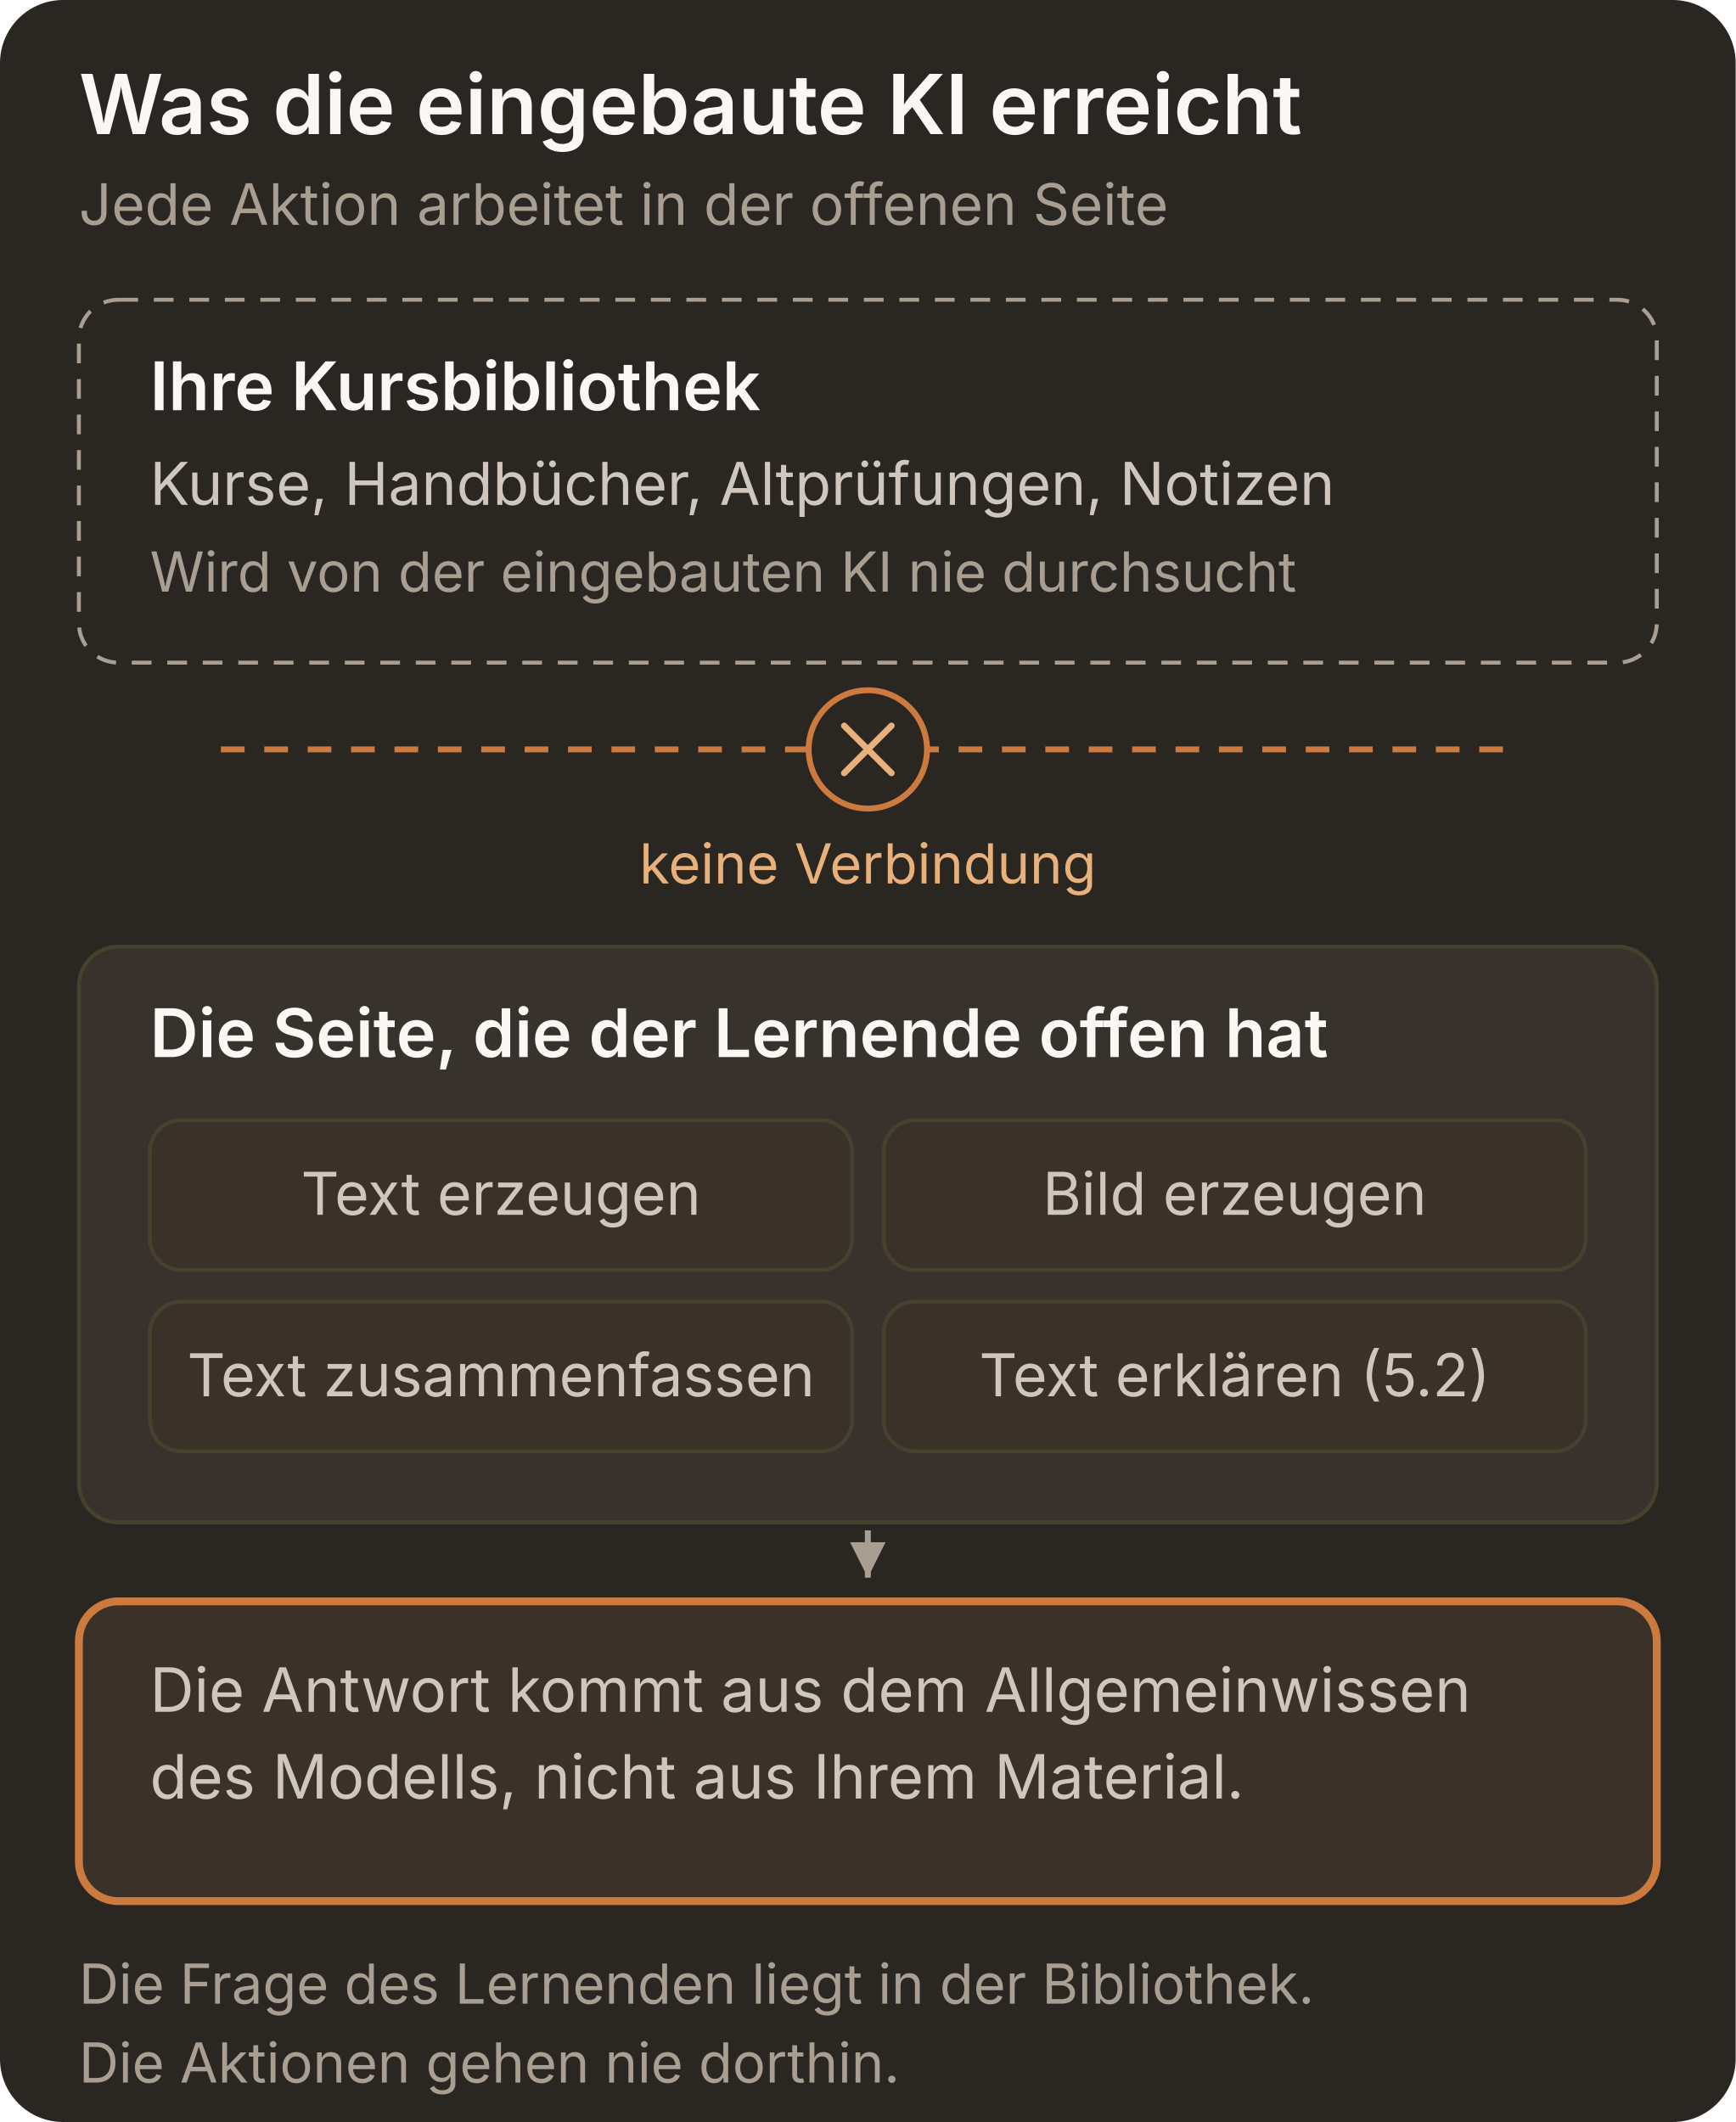
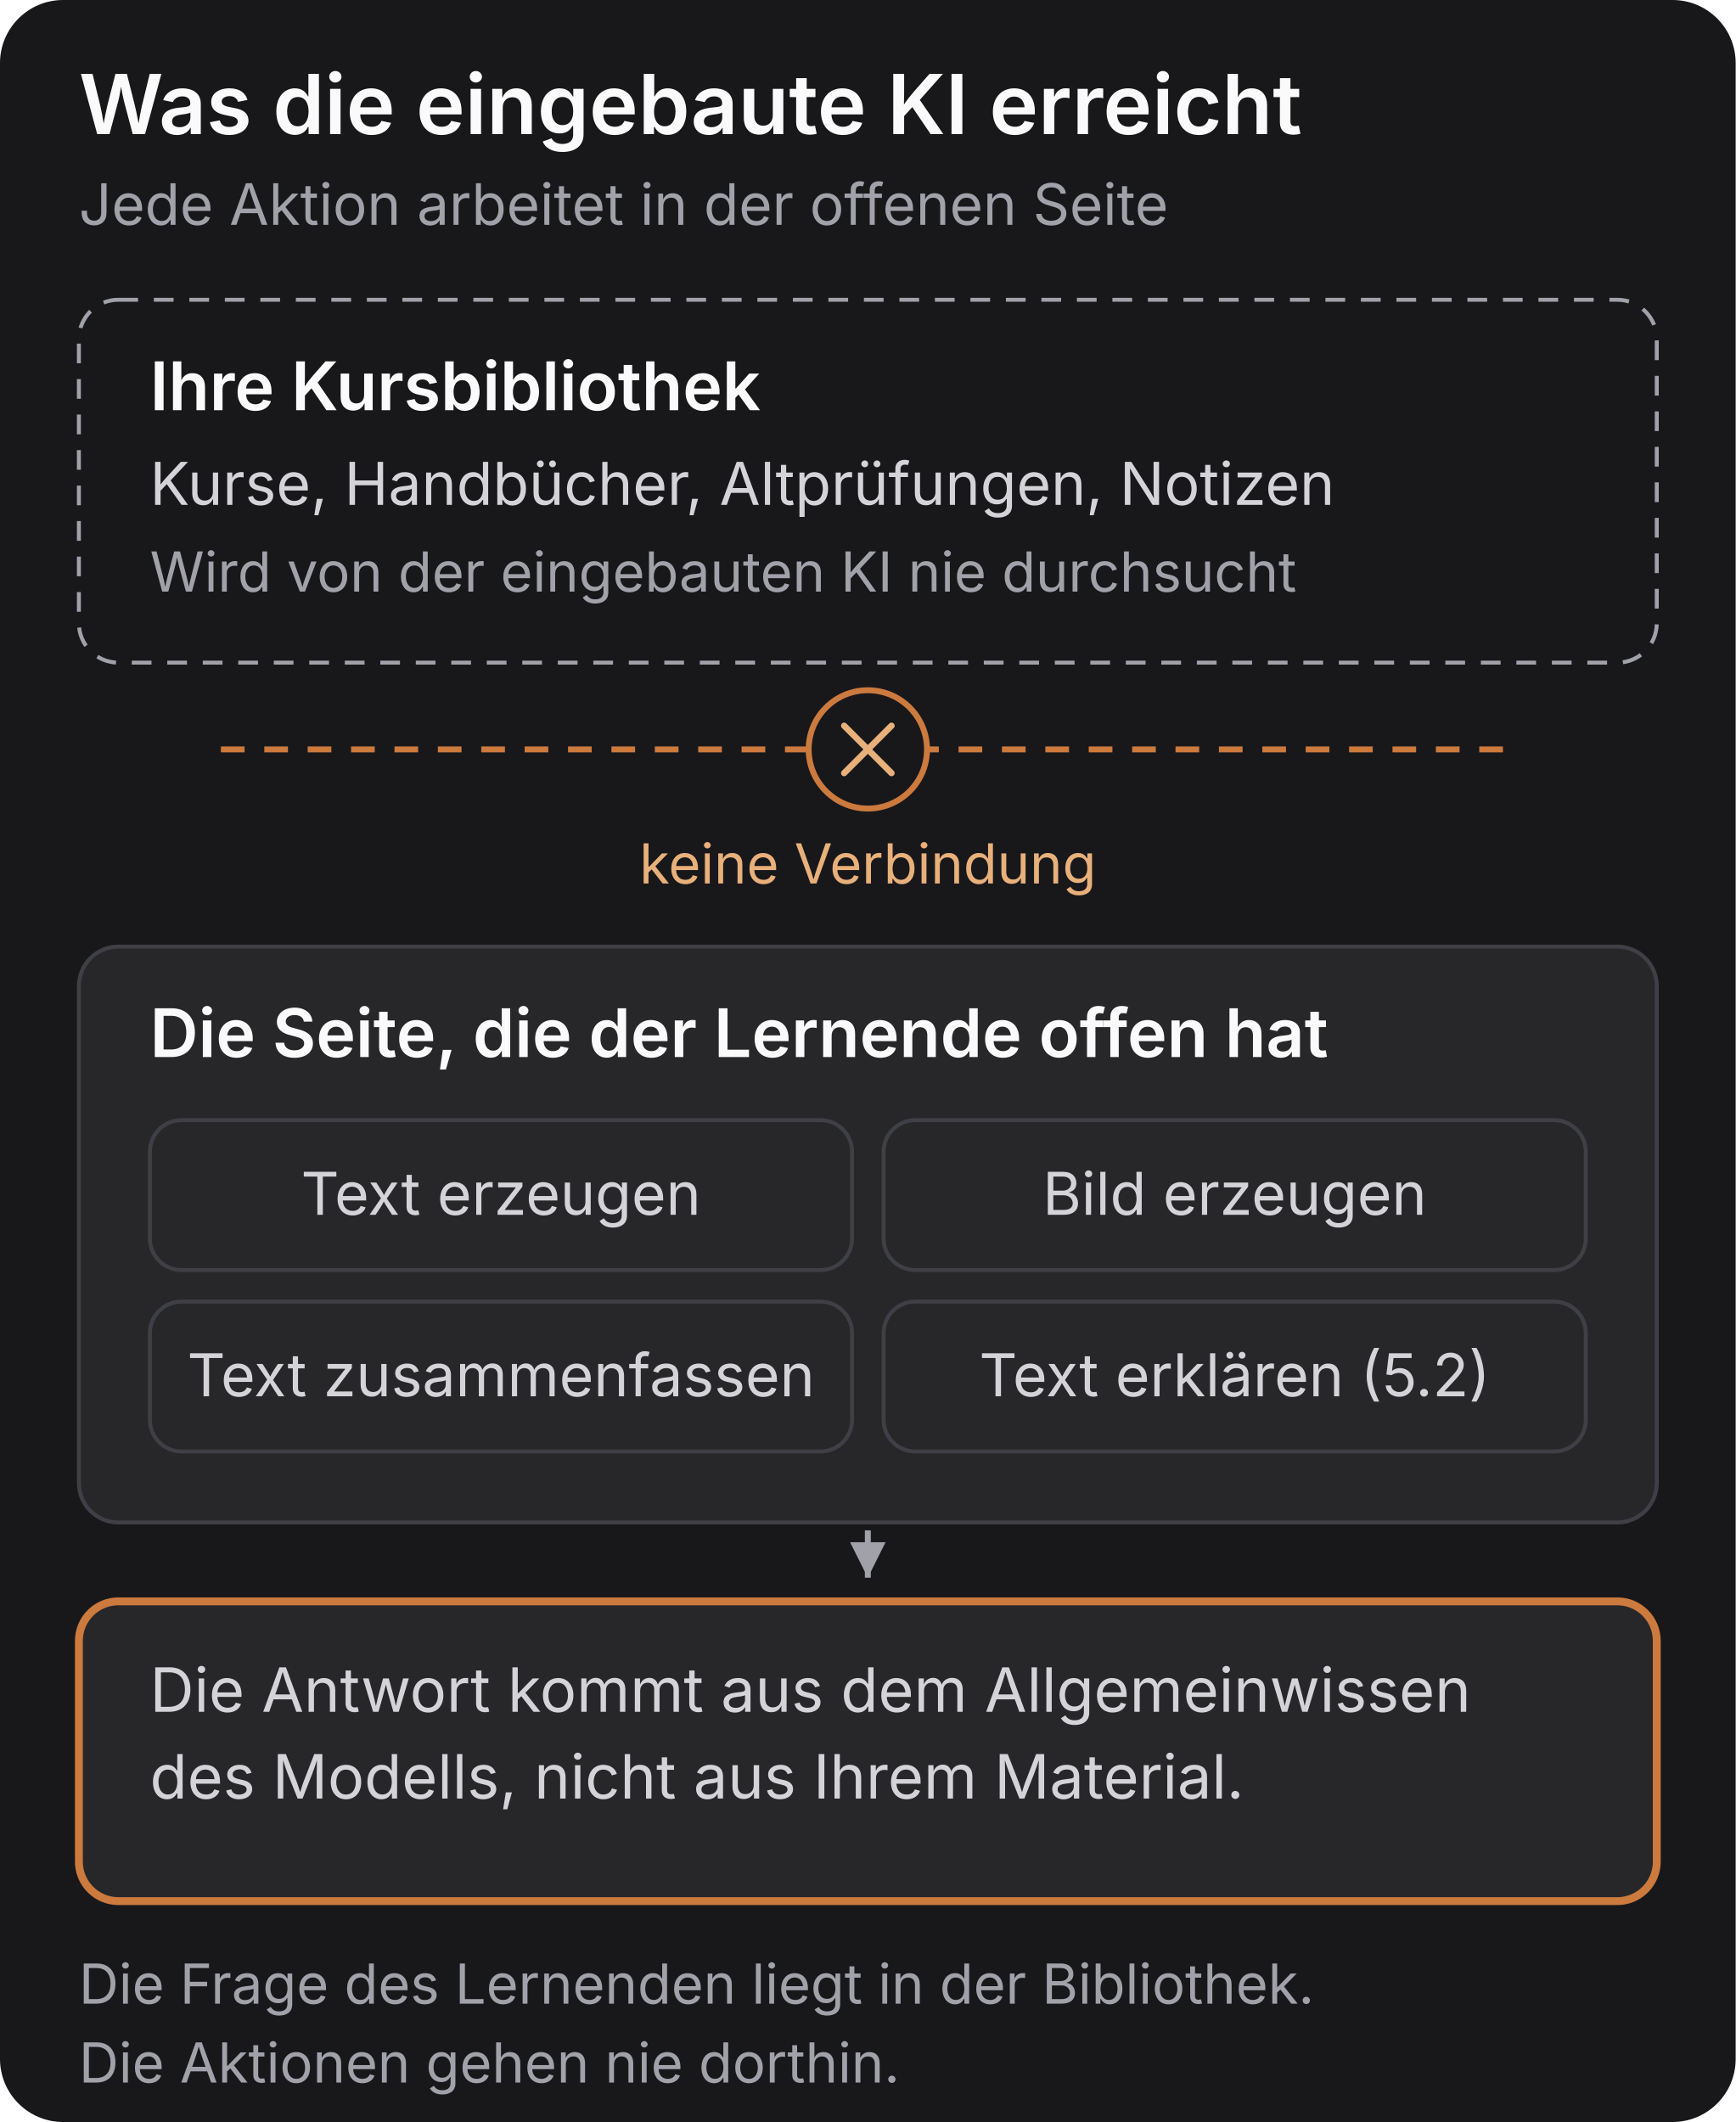
<svg xmlns="http://www.w3.org/2000/svg" width="440" height="538" viewBox="0 0 440 538" role="img" aria-label="Diagramm: Jede in Moodle eingebaute KI-Aktion arbeitet auf der Seite, die der Lernende bereits offen hat. Text erzeugen, Bild erzeugen und Text zusammenfassen, dazu Text erklaeren ab Moodle 5.2. Keine durchsucht die Kursbibliothek, also kommt die Antwort aus dem Allgemeinwissen des Modells und nicht aus Ihrem Material.">
  <defs>
    <marker id="ar" markerWidth="8" markerHeight="8" refX="6" refY="3" orient="auto">
-       <path d="M0,0 L6,3 L0,6 Z" fill="#a89e92" />
+       <path d="M0,0 L6,3 L0,6 Z" fill="#a1a1aa" />
    </marker>
  </defs>
-   <rect x="0" y="0" width="440" height="538" rx="16" fill="#2a2622" />
-   <text x="20" y="34" font-family="'Inter', system-ui, -apple-system, sans-serif" font-size="21" fill="#faf8f4" font-weight="600">Was die eingebaute KI erreicht</text>
-   <text x="20" y="57" font-family="'Inter', system-ui, -apple-system, sans-serif" font-size="14.5" fill="#a89e92">Jede Aktion arbeitet in der offenen Seite</text>
-   <rect x="20" y="76" width="400" height="92" rx="10" fill="#2a2622" stroke="#a89e92" stroke-width="1" stroke-dasharray="5 4" />
-   <text x="38" y="104" font-family="'Inter', system-ui, -apple-system, sans-serif" font-size="17" fill="#faf8f4" font-weight="600">Ihre Kursbibliothek</text>
-   <text x="38" y="128" font-family="'Inter', system-ui, -apple-system, sans-serif" font-size="15" fill="#cfc7be">Kurse, Handbücher, Altprüfungen, Notizen</text>
-   <text x="38" y="150" font-family="'Inter', system-ui, -apple-system, sans-serif" font-size="14" fill="#a89e92">Wird von der eingebauten KI nie durchsucht</text>
+   <rect x="0" y="0" width="440" height="538" rx="16" fill="#18181b" />
+   <text x="20" y="34" font-family="'Inter', system-ui, -apple-system, sans-serif" font-size="21" fill="#fafafa" font-weight="600">Was die eingebaute KI erreicht</text>
+   <text x="20" y="57" font-family="'Inter', system-ui, -apple-system, sans-serif" font-size="14.5" fill="#a1a1aa">Jede Aktion arbeitet in der offenen Seite</text>
+   <rect x="20" y="76" width="400" height="92" rx="10" fill="#18181b" stroke="#a1a1aa" stroke-width="1" stroke-dasharray="5 4" />
+   <text x="38" y="104" font-family="'Inter', system-ui, -apple-system, sans-serif" font-size="17" fill="#fafafa" font-weight="600">Ihre Kursbibliothek</text>
+   <text x="38" y="128" font-family="'Inter', system-ui, -apple-system, sans-serif" font-size="15" fill="#d4d4d8">Kurse, Handbücher, Altprüfungen, Notizen</text>
+   <text x="38" y="150" font-family="'Inter', system-ui, -apple-system, sans-serif" font-size="14" fill="#a1a1aa">Wird von der eingebauten KI nie durchsucht</text>
  <path d="M56,190 L384,190" stroke="#cc7a3e" stroke-width="1.5" stroke-dasharray="6 5" />
-   <circle cx="220" cy="190" r="15" fill="#2a2622" stroke="#cc7a3e" stroke-width="1.5" />
+   <circle cx="220" cy="190" r="15" fill="#18181b" stroke="#cc7a3e" stroke-width="1.5" />
  <path d="M214,184 L226,196 M226,184 L214,196" stroke="#e8b07a" stroke-width="1.6" stroke-linecap="round" />
  <text x="220" y="224" font-family="'Inter', system-ui, -apple-system, sans-serif" font-size="14" fill="#e8b07a" text-anchor="middle">keine Verbindung</text>
-   <rect x="20" y="240" width="400" height="146" rx="10" fill="#37322c" stroke="#46402f" stroke-width="1" />
-   <text x="38" y="268" font-family="'Inter', system-ui, -apple-system, sans-serif" font-size="17" fill="#faf8f4" font-weight="600">Die Seite, die der Lernende offen hat</text>
-   <rect x="38" y="284" width="178" height="38" rx="8" fill="#3a3128" stroke="#46402f" stroke-width="1" />
-   <text x="127" y="308" font-family="'Inter', system-ui, -apple-system, sans-serif" font-size="15" fill="#cfc7be" text-anchor="middle">Text erzeugen</text>
-   <rect x="224" y="284" width="178" height="38" rx="8" fill="#3a3128" stroke="#46402f" stroke-width="1" />
-   <text x="313" y="308" font-family="'Inter', system-ui, -apple-system, sans-serif" font-size="15" fill="#cfc7be" text-anchor="middle">Bild erzeugen</text>
-   <rect x="38" y="330" width="178" height="38" rx="8" fill="#3a3128" stroke="#46402f" stroke-width="1" />
-   <text x="127" y="354" font-family="'Inter', system-ui, -apple-system, sans-serif" font-size="15" fill="#cfc7be" text-anchor="middle">Text zusammenfassen</text>
-   <rect x="224" y="330" width="178" height="38" rx="8" fill="#3a3128" stroke="#46402f" stroke-width="1" />
-   <text x="313" y="354" font-family="'Inter', system-ui, -apple-system, sans-serif" font-size="15" fill="#cfc7be" text-anchor="middle">Text erklären (5.2)</text>
-   <path d="M220,388 L220,400" stroke="#a89e92" stroke-width="1.5" marker-end="url(#ar)" />
-   <rect x="20" y="406" width="400" height="76" rx="10" fill="#3a3128" stroke="#cc7a3e" stroke-width="2" />
-   <text x="38" y="434" font-family="'Inter', system-ui, -apple-system, sans-serif" font-size="15.5" fill="#cfc7be">Die Antwort kommt aus dem Allgemeinwissen</text>
-   <text x="38" y="456" font-family="'Inter', system-ui, -apple-system, sans-serif" font-size="15.5" fill="#cfc7be">des Modells, nicht aus Ihrem Material.</text>
-   <text x="20" y="508" font-family="'Inter', system-ui, -apple-system, sans-serif" font-size="14" fill="#a89e92">Die Frage des Lernenden liegt in der Bibliothek.</text>
-   <text x="20" y="528" font-family="'Inter', system-ui, -apple-system, sans-serif" font-size="14" fill="#a89e92">Die Aktionen gehen nie dorthin.</text>
+   <rect x="20" y="240" width="400" height="146" rx="10" fill="#27272a" stroke="#3f3f46" stroke-width="1" />
+   <text x="38" y="268" font-family="'Inter', system-ui, -apple-system, sans-serif" font-size="17" fill="#fafafa" font-weight="600">Die Seite, die der Lernende offen hat</text>
+   <rect x="38" y="284" width="178" height="38" rx="8" fill="#27272a" stroke="#3f3f46" stroke-width="1" />
+   <text x="127" y="308" font-family="'Inter', system-ui, -apple-system, sans-serif" font-size="15" fill="#d4d4d8" text-anchor="middle">Text erzeugen</text>
+   <rect x="224" y="284" width="178" height="38" rx="8" fill="#27272a" stroke="#3f3f46" stroke-width="1" />
+   <text x="313" y="308" font-family="'Inter', system-ui, -apple-system, sans-serif" font-size="15" fill="#d4d4d8" text-anchor="middle">Bild erzeugen</text>
+   <rect x="38" y="330" width="178" height="38" rx="8" fill="#27272a" stroke="#3f3f46" stroke-width="1" />
+   <text x="127" y="354" font-family="'Inter', system-ui, -apple-system, sans-serif" font-size="15" fill="#d4d4d8" text-anchor="middle">Text zusammenfassen</text>
+   <rect x="224" y="330" width="178" height="38" rx="8" fill="#27272a" stroke="#3f3f46" stroke-width="1" />
+   <text x="313" y="354" font-family="'Inter', system-ui, -apple-system, sans-serif" font-size="15" fill="#d4d4d8" text-anchor="middle">Text erklären (5.2)</text>
+   <path d="M220,388 L220,400" stroke="#a1a1aa" stroke-width="1.5" marker-end="url(#ar)" />
+   <rect x="20" y="406" width="400" height="76" rx="10" fill="#27272a" stroke="#cc7a3e" stroke-width="2" />
+   <text x="38" y="434" font-family="'Inter', system-ui, -apple-system, sans-serif" font-size="15.5" fill="#d4d4d8">Die Antwort kommt aus dem Allgemeinwissen</text>
+   <text x="38" y="456" font-family="'Inter', system-ui, -apple-system, sans-serif" font-size="15.5" fill="#d4d4d8">des Modells, nicht aus Ihrem Material.</text>
+   <text x="20" y="508" font-family="'Inter', system-ui, -apple-system, sans-serif" font-size="14" fill="#a1a1aa">Die Frage des Lernenden liegt in der Bibliothek.</text>
+   <text x="20" y="528" font-family="'Inter', system-ui, -apple-system, sans-serif" font-size="14" fill="#a1a1aa">Die Aktionen gehen nie dorthin.</text>
</svg>
